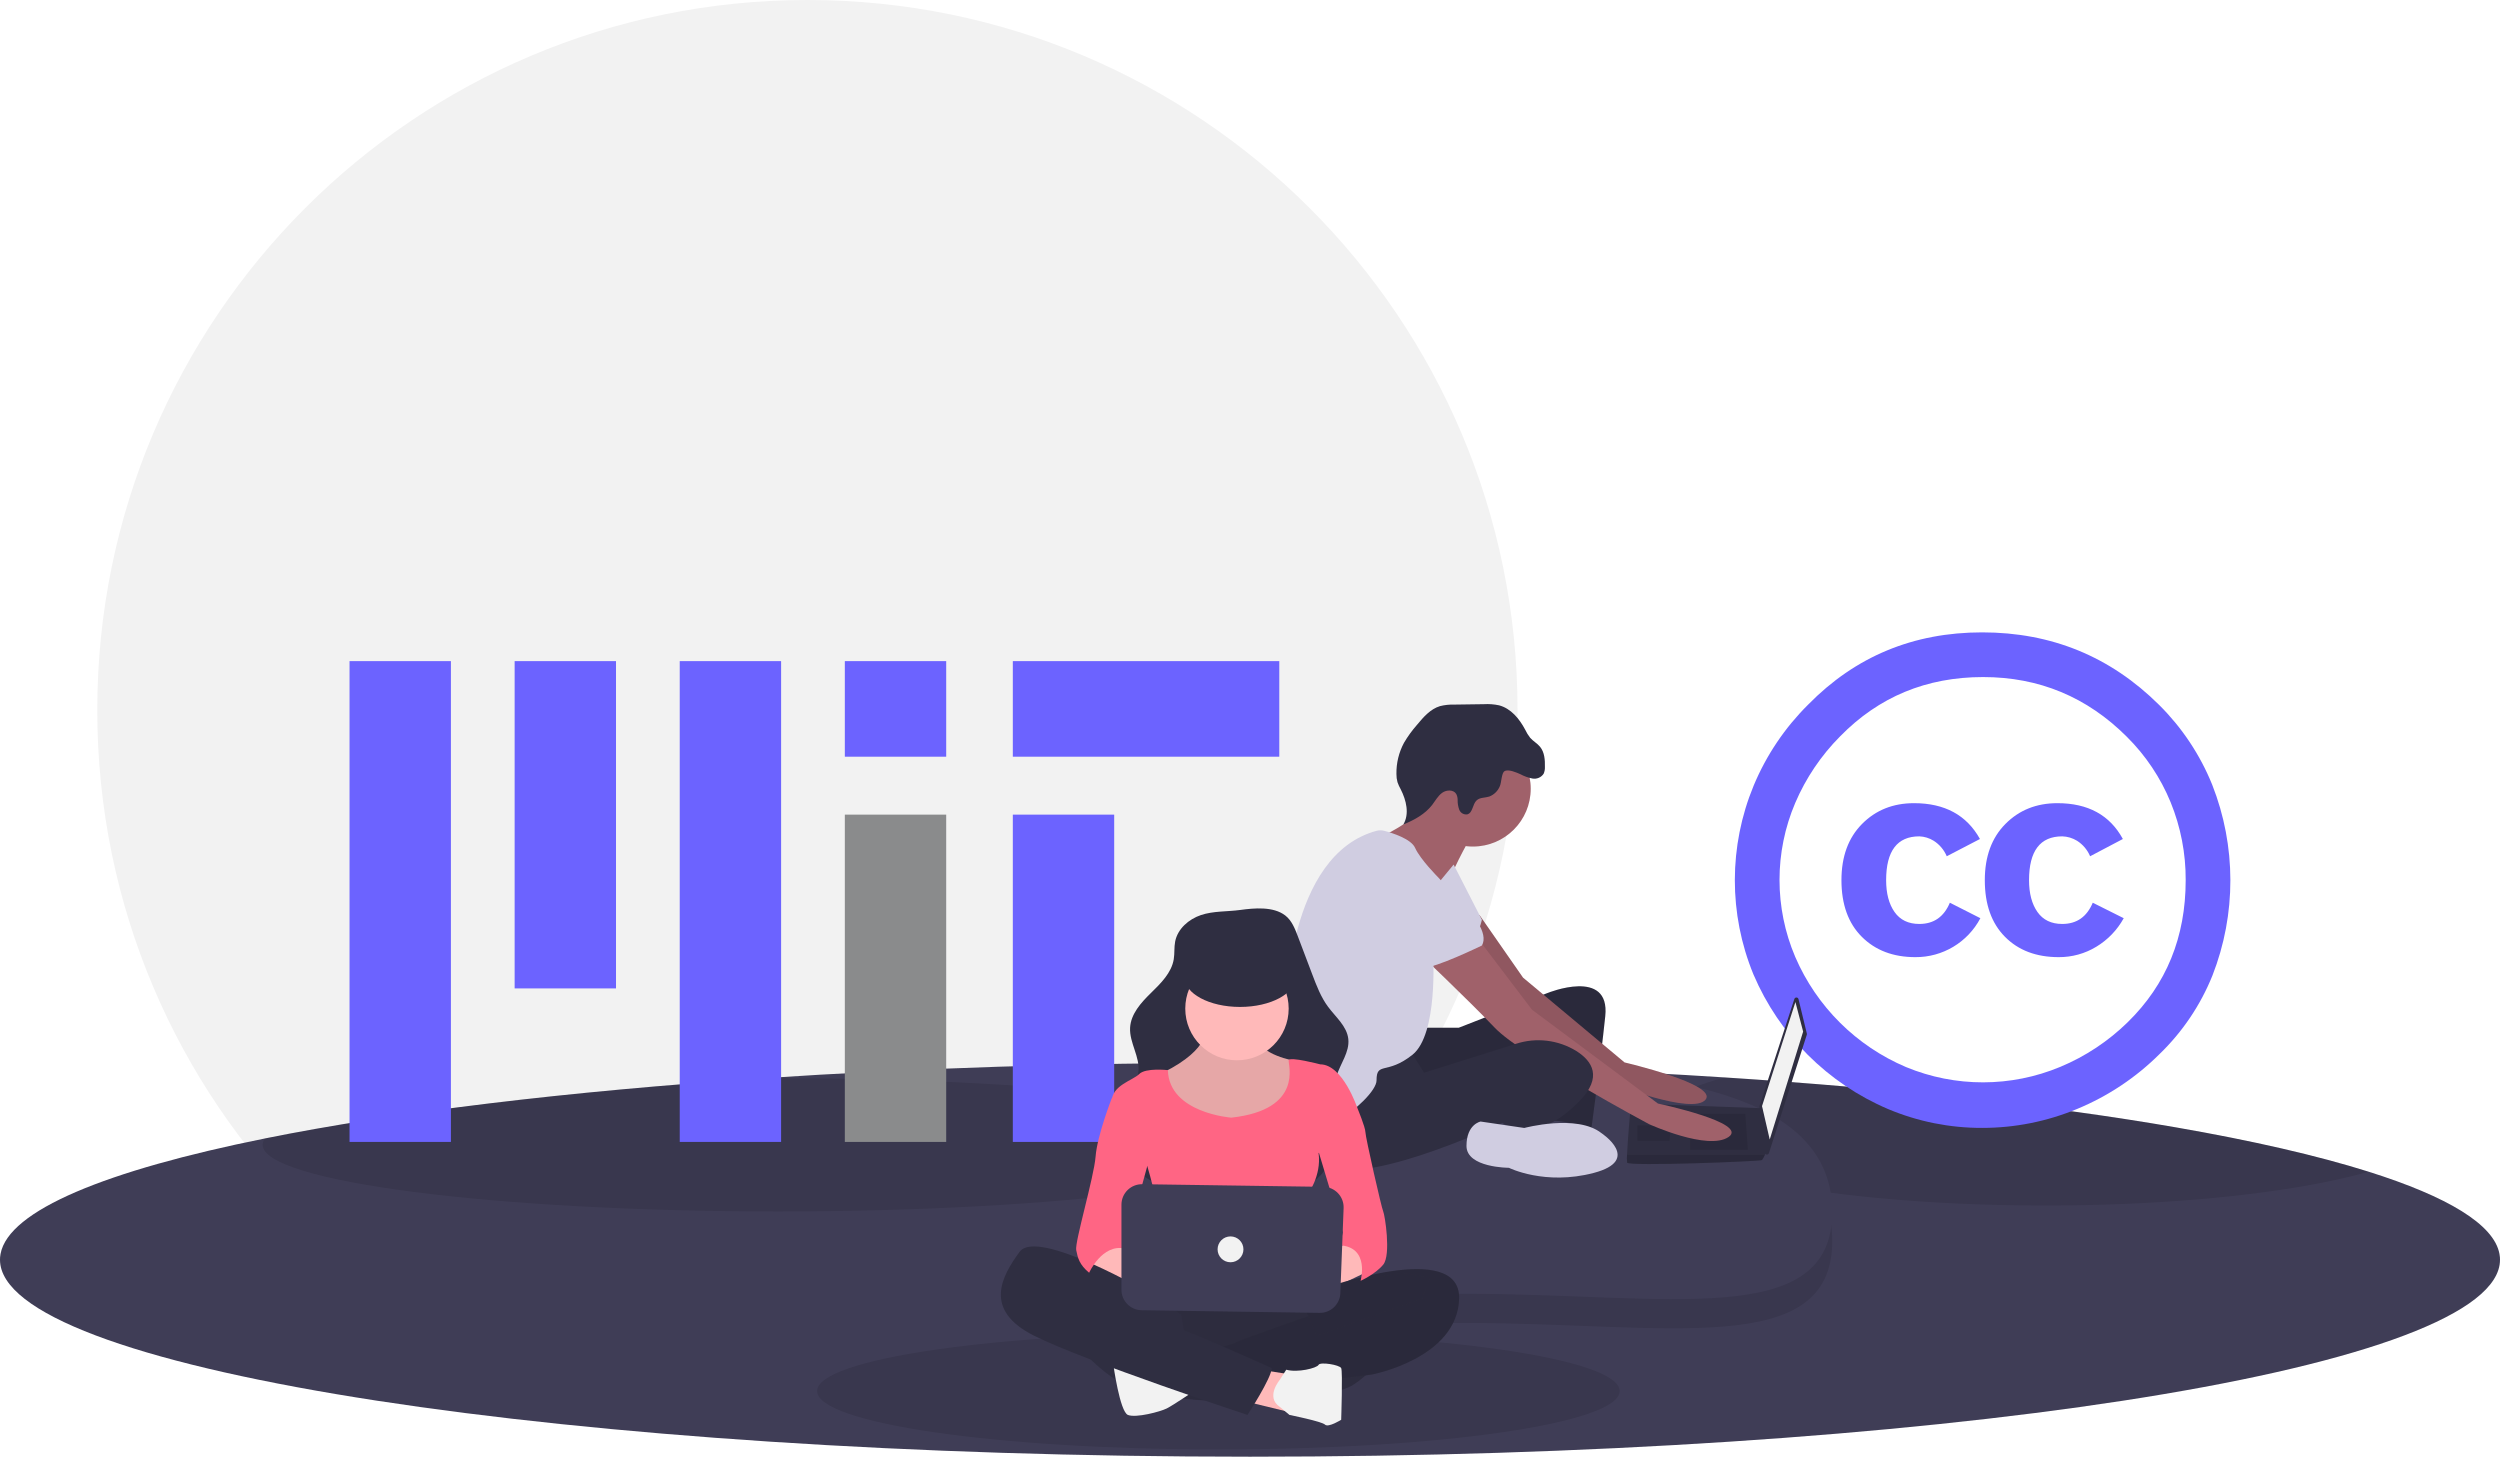
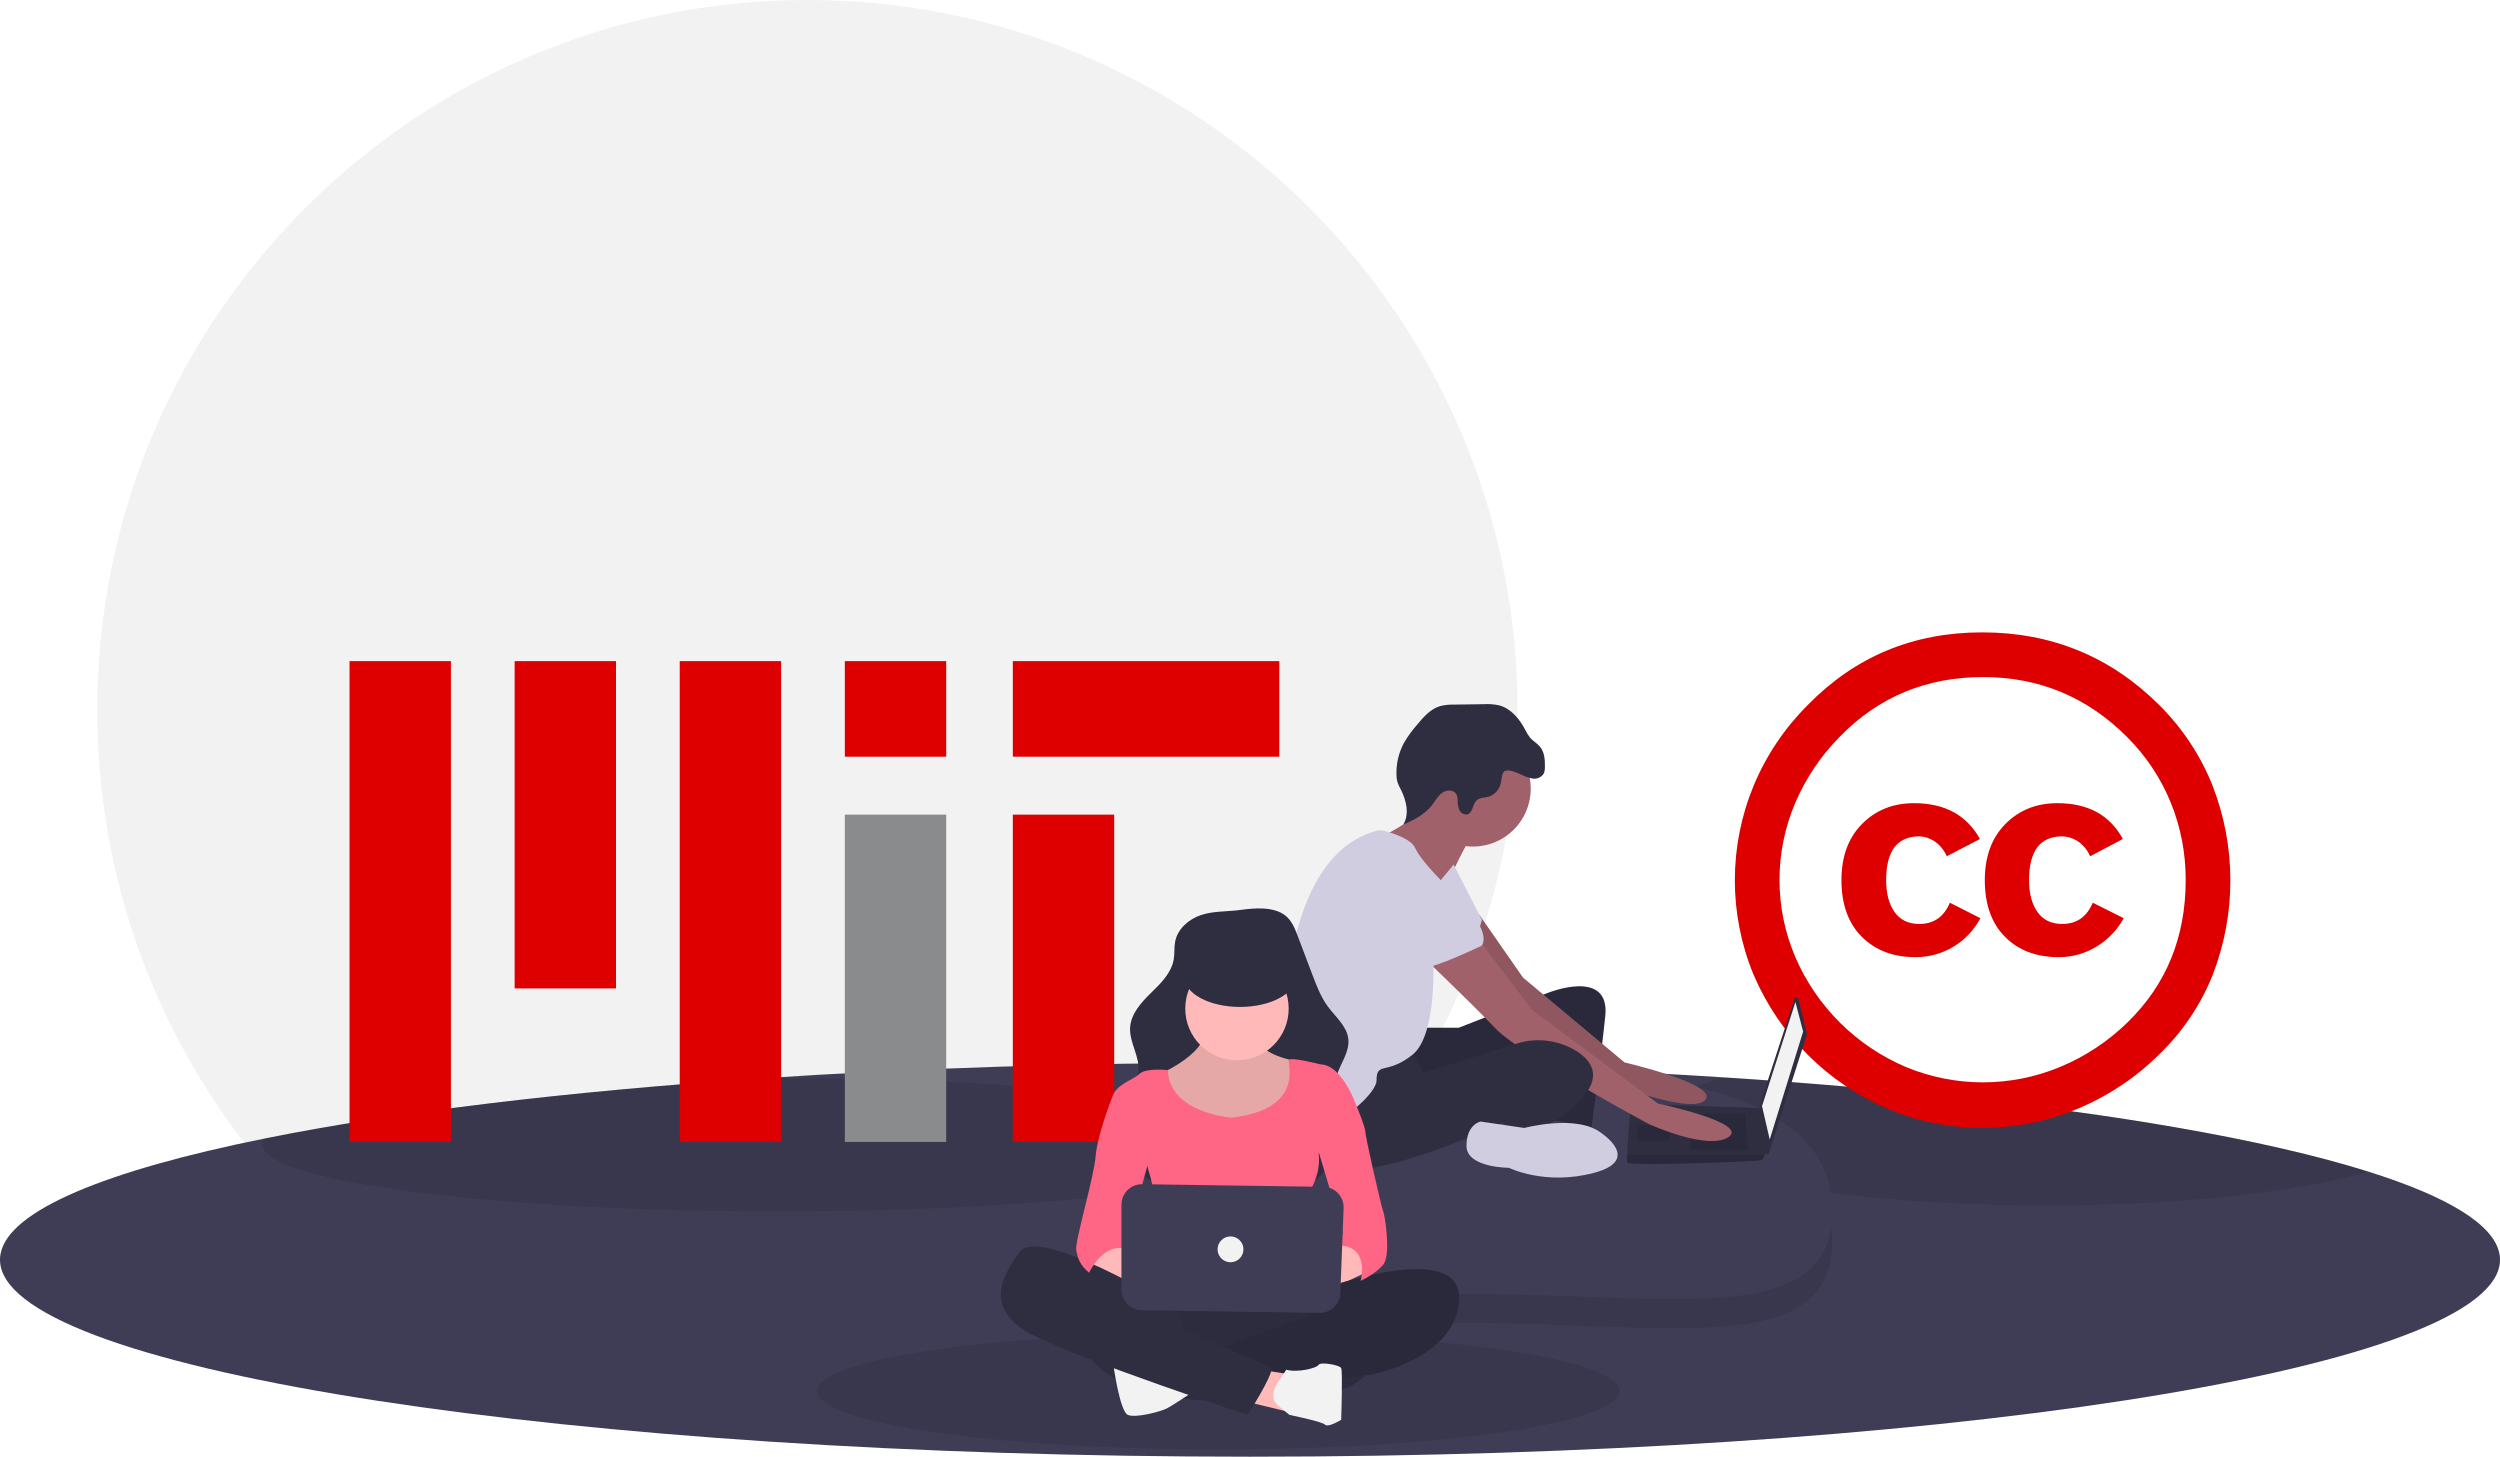
<svg xmlns="http://www.w3.org/2000/svg" id="a58ef234-55dd-4456-b368-278f056cc5c7" data-name="Layer 1" width="1028" height="598.997" viewBox="0 0 1028 598.997">
  <circle cx="332.005" cy="292.004" r="292.004" fill="#f2f2f2" />
  <path d="M1114,668.499a13.69,13.69,0,0,1-.17,2.12c-7.14,43.76-234.46,78.88-513.83,78.88s-506.69-35.12-513.83-78.88a13.675,13.675,0,0,1-.17-2.12c0-.2,0-.41.02-.61,0-.11.01-.21.01-.32a.489.489,0,0,0,.01-.12c.04-.45.1-.88.18-1.32,3.26-17.89,43.35-34.33,108.74-47.5,53.48-10.77,123.89-19.36,204.93-24.76,61.5-4.1,129.12-6.37,200.11-6.37,57.12,0,112.06,1.47,163.38,4.17h.02q16.11.855,31.74,1.87c71.33,4.62,134.63,11.69,185.63,20.54,31.37,5.45,58.1,11.58,79.19,18.22h.01c32.46,10.23,51.6,21.7,53.81,33.83.08.44.14.87.18,1.32a.487.487,0,0,0,.01.12c0,.11.01.21.01.32C1114,668.089,1114,668.299,1114,668.499Z" transform="translate(-86 -150.5013)" fill="#3f3d56" />
  <ellipse cx="501" cy="571.997" rx="165" ry="24" opacity="0.1" />
  <path d="M1059.96,632.299c-5.77,1.65-12.27,3.18-19.4,4.58-29.36,5.78-69.42,9.33-113.53,9.33-49.28,0-93.45-4.43-123.38-11.44-24.84-5.82-39.88-13.39-39.88-21.7,0-7.3,11.64-14.06,31.37-19.53,71.33,4.62,134.63,11.69,185.63,20.54C1012.14,619.529,1038.87,625.659,1059.96,632.299Z" transform="translate(-86 -150.5013)" opacity="0.1" />
  <path d="M618,621.249c0,15.13-94.92,27.4-212,27.4s-212-12.27-212-27.4a4.372,4.372,0,0,1,.96-2.62c53.48-10.77,123.89-19.36,204.93-24.76q3.045-.015,6.11-.01C523.08,593.859,618,606.119,618,621.249Z" transform="translate(-86 -150.5013)" opacity="0.1" />
-   <rect x="416.472" y="334.975" width="41.685" height="134.584" fill="#6c63ff" />
-   <rect x="279.506" y="271.851" width="41.685" height="197.708" fill="#6c63ff" />
-   <rect x="143.73" y="271.851" width="41.685" height="197.708" fill="#6c63ff" />
-   <rect x="211.618" y="271.851" width="41.685" height="134.584" fill="#6c63ff" />
-   <rect x="347.393" y="271.851" width="41.685" height="39.303" fill="#6c63ff" />
+   <rect x="416.472" y="334.975" width="41.685" height="134.584" fill="#de0000" />
+   <rect x="279.506" y="271.851" width="41.685" height="197.708" fill="#de0000" />
+   <rect x="143.73" y="271.851" width="41.685" height="197.708" fill="#de0000" />
+   <rect x="211.618" y="271.851" width="41.685" height="134.584" fill="#de0000" />
+   <rect x="347.393" y="271.851" width="41.685" height="39.303" fill="#de0000" />
  <rect x="347.393" y="334.975" width="41.685" height="134.584" fill="#8a8b8c" />
-   <rect x="416.472" y="271.851" width="109.573" height="39.303" fill="#6c63ff" />
-   <path d="M901.062,410.53q42.748,0,72.774,29.839A97.983,97.983,0,0,1,995.668,473.208a107.346,107.346,0,0,1,.096,78.409,93.533,93.533,0,0,1-21.739,32.294,104.704,104.704,0,0,1-33.841,22.561,101.425,101.425,0,0,1-39.114,7.823,99.015,99.015,0,0,1-38.662-7.734A104.845,104.845,0,0,1,807.007,551.165a101.764,101.764,0,0,1,.089-77.594A102.307,102.307,0,0,1,829.565,440.185Q858.674,410.537,901.062,410.53Zm.369,18.377q-34.93,0-58.768,24.379A87.595,87.595,0,0,0,824.197,480.668a80.789,80.789,0,0,0,0,63.311,86.249,86.249,0,0,0,45.577,45.31,82.687,82.687,0,0,0,63.41-.089,87.995,87.995,0,0,0,27.741-18.374q23.831-23.287,23.828-58.405a83.659,83.659,0,0,0-6.186-32.02,81.465,81.465,0,0,0-18.002-26.929Q935.989,428.909,901.431,428.908Zm-1.277,66.591-13.649,7.097a14.006,14.006,0,0,0-5.365-6.368,12.087,12.087,0,0,0-5.916-1.818q-13.64,0-13.646,18.011,0,8.186,3.454,13.095,3.458,4.914,10.192,4.916,8.916,0,12.557-8.733l12.551,6.368a29.99,29.99,0,0,1-26.745,16.012q-13.644,0-22.016-8.37-8.367-8.367-8.367-23.284,0-14.557,8.46-23.105,8.458-8.549,21.38-8.552Q891.97,480.757,900.155,495.498Zm58.765,0-13.465,7.097a13.992,13.992,0,0,0-5.368-6.368,12.373,12.373,0,0,0-6.094-1.818q-13.644,0-13.649,18.011,0,8.186,3.458,13.095,3.453,4.914,10.192,4.916,8.907,0,12.548-8.733l12.735,6.368a31.277,31.277,0,0,1-11.274,11.736,29.398,29.398,0,0,1-15.464,4.276q-13.831,0-22.099-8.37-8.291-8.367-8.284-23.284,0-14.557,8.463-23.105,8.453-8.549,21.373-8.552Q950.912,480.757,958.919,495.498Z" transform="translate(-86 -150.5013)" fill="#6c63ff" />
+   <rect x="416.472" y="271.851" width="109.573" height="39.303" fill="#de0000" />
+   <path d="M901.062,410.53q42.748,0,72.774,29.839A97.983,97.983,0,0,1,995.668,473.208a107.346,107.346,0,0,1,.096,78.409,93.533,93.533,0,0,1-21.739,32.294,104.704,104.704,0,0,1-33.841,22.561,101.425,101.425,0,0,1-39.114,7.823,99.015,99.015,0,0,1-38.662-7.734A104.845,104.845,0,0,1,807.007,551.165a101.764,101.764,0,0,1,.089-77.594A102.307,102.307,0,0,1,829.565,440.185Q858.674,410.537,901.062,410.53Zm.369,18.377q-34.93,0-58.768,24.379A87.595,87.595,0,0,0,824.197,480.668a80.789,80.789,0,0,0,0,63.311,86.249,86.249,0,0,0,45.577,45.31,82.687,82.687,0,0,0,63.41-.089,87.995,87.995,0,0,0,27.741-18.374q23.831-23.287,23.828-58.405a83.659,83.659,0,0,0-6.186-32.02,81.465,81.465,0,0,0-18.002-26.929Q935.989,428.909,901.431,428.908Zm-1.277,66.591-13.649,7.097a14.006,14.006,0,0,0-5.365-6.368,12.087,12.087,0,0,0-5.916-1.818q-13.64,0-13.646,18.011,0,8.186,3.454,13.095,3.458,4.914,10.192,4.916,8.916,0,12.557-8.733l12.551,6.368a29.99,29.99,0,0,1-26.745,16.012q-13.644,0-22.016-8.37-8.367-8.367-8.367-23.284,0-14.557,8.46-23.105,8.458-8.549,21.38-8.552Q891.97,480.757,900.155,495.498Zm58.765,0-13.465,7.097a13.992,13.992,0,0,0-5.368-6.368,12.373,12.373,0,0,0-6.094-1.818q-13.644,0-13.649,18.011,0,8.186,3.458,13.095,3.453,4.914,10.192,4.916,8.907,0,12.548-8.733l12.735,6.368a31.277,31.277,0,0,1-11.274,11.736,29.398,29.398,0,0,1-15.464,4.276q-13.831,0-22.099-8.37-8.291-8.367-8.284-23.284,0-14.557,8.463-23.105,8.453-8.549,21.373-8.552Q950.912,480.757,958.919,495.498Z" transform="translate(-86 -150.5013)" fill="#de0000" />
  <path d="M839.417,660.837c0,48.737-67.934,33.663-151.113,33.663s-150.104,15.075-150.104-33.663,67.925-59.337,151.104-59.337S839.417,612.099,839.417,660.837Z" transform="translate(-86 -150.5013)" opacity="0.1" />
  <path d="M839.417,648.837c0,48.737-67.934,33.663-151.113,33.663s-150.104,15.075-150.104-33.663,67.925-59.337,151.104-59.337S839.417,600.099,839.417,648.837Z" transform="translate(-86 -150.5013)" fill="#3f3d56" />
  <path d="M825.542,561.343l3.434,14.164a.885.885,0,0,1-.017.478l-15.575,48.673a.885.885,0,0,1-1.722-.17l-2.155-18.961a.885.885,0,0,1,.038-.374l14.297-43.876A.885.885,0,0,1,825.542,561.343Z" transform="translate(-86 -150.5013)" fill="#2f2e41" />
  <polygon points="738.278 412.038 741.449 424.19 727.711 468.572 724.541 454.835 738.278 412.038" fill="#f2f2f2" />
  <path d="M755.064,628.584c.528,1.585,54.949-.528,55.477-1.057a11.469,11.469,0,0,0,1.162-2.113c.497-1.057.951-2.113.951-2.113l-2.113-17.108L756.649,604.279s-1.347,14.498-1.622,21.134A15.853,15.853,0,0,0,755.064,628.584Z" transform="translate(-86 -150.5013)" fill="#2f2e41" />
  <polygon points="717.673 458.005 718.729 472.799 694.953 472.799 694.953 458.005 717.673 458.005" opacity="0.1" />
  <polygon points="687.028 462.76 687.17 462.732 686.5 469.1 673.291 469.1 673.291 462.76 687.028 462.76" opacity="0.1" />
  <path d="M755.064,628.584c.528,1.585,54.949-.528,55.477-1.057a11.469,11.469,0,0,0,1.162-2.113H755.027A15.853,15.853,0,0,0,755.064,628.584Z" transform="translate(-86 -150.5013)" opacity="0.1" />
  <path d="M671.055,573.106h14.794l36.457-14.266s25.889-10.567,23.776,9.51S740.27,615.375,740.27,615.375s-11.624-5.284-17.964-3.698-2.113-32.23-2.113-32.23-51.779,24.833-56.534,21.663-5.812-25.361-5.812-25.361Z" transform="translate(-86 -150.5013)" fill="#2f2e41" />
  <path d="M671.055,573.106h14.794l36.457-14.266s25.889-10.567,23.776,9.51S740.27,615.375,740.27,615.375s-11.624-5.284-17.964-3.698-2.113-32.23-2.113-32.23-51.779,24.833-56.534,21.663-5.812-25.361-5.812-25.361Z" transform="translate(-86 -150.5013)" opacity="0.1" />
  <path d="M694.363,526.777l17.904,25.723,41.74,34.871s38.57,8.982,33.286,15.322-37.513-6.34-37.513-6.34S701.7,561.483,700.115,558.841s-19.021-27.474-19.021-27.474Z" transform="translate(-86 -150.5013)" fill="#a0616a" />
  <path d="M694.363,526.777l17.904,25.723,41.74,34.871s38.57,8.982,33.286,15.322-37.513-6.34-37.513-6.34S701.7,561.483,700.115,558.841s-19.021-27.474-19.021-27.474Z" transform="translate(-86 -150.5013)" opacity="0.1" />
  <circle cx="605.661" cy="324.331" r="23.776" fill="#a0616a" />
  <path d="M690.076,495.967s-7.925,13.737-9.51,21.134-23.776-14.794-23.776-14.794l-2.906-7.661s20.87-9.775,19.285-17.7S690.076,495.967,690.076,495.967Z" transform="translate(-86 -150.5013)" fill="#a0616a" />
  <path d="M683.736,506.005l11.624,22.719s-2.642,11.095-6.869,12.152-22.191-13.737-22.191-13.737Z" transform="translate(-86 -150.5013)" fill="#d0cde1" />
  <path d="M694.303,537.178l21.663,28.531,51.779,38.57s37.513,7.925,29.06,13.737-32.758-5.284-32.758-5.284-52.307-28.003-63.403-39.627-31.701-31.173-31.701-31.173Z" transform="translate(-86 -150.5013)" fill="#a0616a" />
  <path d="M665.244,581.56l6.34,10.039,37.839-11.905a29.751,29.751,0,0,1,24.771,2.989c6.604,4.161,10.831,10.765,1.321,20.54-19.021,19.549-31.701,8.982-31.701,8.982s-63.931,30.116-74.498,15.322-11.095-22.191-11.095-22.191S658.903,579.975,665.244,581.56Z" transform="translate(-86 -150.5013)" fill="#2f2e41" />
  <path d="M744.497,616.432s16.907,11.095-3.17,16.379-34.871-2.113-34.871-2.113-17.436,0-17.436-8.982,5.812-10.039,5.812-10.039l17.964,2.642S734.458,608.506,744.497,616.432Z" transform="translate(-86 -150.5013)" fill="#d0cde1" />
  <path d="M711.166,468.851a17.728,17.728,0,0,0,4.982,1.785,4.548,4.548,0,0,0,4.595-1.969,6.181,6.181,0,0,0,.522-2.795c.064-2.901-.146-6.038-1.985-8.283-1.17-1.429-2.878-2.33-4.089-3.724a17.598,17.598,0,0,1-2.067-3.378c-2.356-4.424-5.843-8.676-10.69-9.951a23.183,23.183,0,0,0-6.24-.477l-12.206.172a21.251,21.251,0,0,0-5.872.632c-3.929,1.188-6.789,4.492-9.409,7.651a47.851,47.851,0,0,0-5.396,7.448,26.133,26.133,0,0,0-3.098,12.804,11.98,11.98,0,0,0,.439,3.388,18.801,18.801,0,0,0,1.332,2.925c2.289,4.496,3.648,10.112,1.07,14.449,4.478-1.829,8.909-4.228,11.863-8.058,1.321-1.714,2.358-3.72,4.119-4.977s4.631-1.367,5.761.479a5.163,5.163,0,0,1,.583,2.418,11.084,11.084,0,0,0,.668,4.081,3.058,3.058,0,0,0,3.322,1.896c2.3-.648,2.08-4.179,3.852-5.782,1.346-1.218,3.422-.985,5.15-1.538a7.643,7.643,0,0,0,4.387-4.321c.655-1.468.645-5.31,1.884-6.105C706.194,466.625,709.726,468.21,711.166,468.851Z" transform="translate(-86 -150.5013)" fill="#2f2e41" />
  <path d="M651.996,492.139a6.271,6.271,0,0,1,3.264.008c3.392.911,10.995,3.321,12.625,6.989,2.113,4.755,9.51,12.152,9.51,12.152s10.039,10.039,7.925,16.907-10.039,14.794-10.039,14.794,2.113,32.758-8.454,41.212-14.794,2.642-14.794,10.567-32.758,32.758-39.098,17.436c0,0,3.17-28.531,2.113-38.57C614.008,563.741,615.533,502.011,651.996,492.139Z" transform="translate(-86 -150.5013)" fill="#d0cde1" />
  <path d="M668.942,505.477s32.23,23.776,26.418,33.815c0,0-19.549,9.51-23.776,8.982s-20.606-19.021-24.833-20.606S640.411,497.552,668.942,505.477Z" transform="translate(-86 -150.5013)" fill="#d0cde1" />
  <path d="M579.811,526.783c-5.013,1.693-9.554,5.652-10.58,10.843-.476,2.406-.184,4.907-.585,7.327-.929,5.612-5.334,9.897-9.396,13.878s-8.258,8.606-8.555,14.286c-.325,6.22,4.186,12.047,3.406,18.226-.907,7.179-8.489,11.831-10.364,18.82-1.252,4.667.282,9.694,2.805,13.815,4.809,7.852,13.028,13.183,21.781,16.041s18.075,3.459,27.282,3.556c11.211.117,23.383-.845,31.806-8.244a25.48,25.48,0,0,0,8.459-16.588c.8-8.571-2.777-17.426-.31-25.673,1.553-5.19,5.447-9.93,4.866-15.316-.568-5.266-5.168-8.999-8.323-13.253-2.946-3.972-4.734-8.663-6.486-13.288l-5.995-15.824c-1.178-3.111-2.473-6.382-5.099-8.424-4.917-3.822-12.822-3.071-18.572-2.283C590.619,525.412,584.94,525.051,579.811,526.783Z" transform="translate(-86 -150.5013)" fill="#2f2e41" />
  <path d="M581.688,572.877s2.657,8.637-17.274,18.602,1.993,20.595,1.993,20.595l23.253,5.315s23.917-3.322,26.575-7.308,7.308-17.274,5.979-19.267a31.061,31.061,0,0,0-3.322-3.986s-15.945-2.657-15.281-9.966S581.688,572.877,581.688,572.877Z" transform="translate(-86 -150.5013)" fill="#ffb9b9" />
  <path d="M581.688,572.877s2.657,8.637-17.274,18.602,1.993,20.595,1.993,20.595l23.253,5.315s23.917-3.322,26.575-7.308,7.308-17.274,5.979-19.267a31.061,31.061,0,0,0-3.322-3.986s-15.945-2.657-15.281-9.966S581.688,572.877,581.688,572.877Z" transform="translate(-86 -150.5013)" opacity="0.1" />
  <circle cx="508.643" cy="414.736" r="21.26" fill="#ffb9b9" />
  <path d="M592.318,610.082s-25.604-1.872-26.089-19.539c0,0-9.122-1.057-11.78,1.601s-11.294,4.651-11.294,11.294,14.616,26.575,14.616,26.575,7.972,26.575,4.651,31.225-3.986,16.609-3.986,16.609,33.218-2.657,38.533,0,26.575,2.657,27.904,0-1.329-35.876-1.329-35.876,5.979-7.972,4.651-17.274L644.139,606.096s-5.979-17.938-15.281-17.938c0,0-12.623-3.322-12.955-1.661S622.215,606.76,592.318,610.082Z" transform="translate(-86 -150.5013)" fill="#ff6584" />
  <path d="M532.525,668.547s5.979,9.301,21.26,11.294,17.938-3.322,16.609-4.651-17.274-7.308-17.274-7.308l-9.301-7.308Z" transform="translate(-86 -150.5013)" fill="#ffb9b9" />
  <path d="M641.481,660.574l-17.274,9.966s-22.589-1.329-13.952,5.315,24.582,3.986,24.582,3.986l15.281-7.308Z" transform="translate(-86 -150.5013)" fill="#ffb9b9" />
  <path d="M555.113,677.848s-15.945,39.198,3.322,45.177,72.416,4.651,84.375-3.322,15.281-18.602,13.287-21.924-15.281-12.623-24.582-13.287S555.113,677.848,555.113,677.848Z" transform="translate(-86 -150.5013)" fill="#2f2e41" />
  <path d="M555.113,677.848s-15.945,39.198,3.322,45.177,72.416,4.651,84.375-3.322,15.281-18.602,13.287-21.924-15.281-12.623-24.582-13.287S555.113,677.848,555.113,677.848Z" transform="translate(-86 -150.5013)" opacity="0.05" />
  <path d="M630.378,680.283s56.281-20.373,55.617,4.208-35.876,31.225-35.876,31.225l-10.63,1.329-58.465,1.993s1.993-10.63-2.657-11.959c0,0,15.281-3.986,15.945-4.651s38.533-13.952,41.191-14.616,10.63-5.979,16.609-5.315c0,0,6.644-5.315,13.952-3.986l-20.595,1.329Z" transform="translate(-86 -150.5013)" fill="#2f2e41" />
  <path d="M630.378,680.283s56.281-20.373,55.617,4.208-35.876,31.225-35.876,31.225l-10.63,1.329-58.465,1.993s1.993-10.63-2.657-11.959c0,0,15.281-3.986,15.945-4.651s38.533-13.952,41.191-14.616,10.63-5.979,16.609-5.315c0,0,6.644-5.315,13.952-3.986l-20.595,1.329Z" transform="translate(-86 -150.5013)" opacity="0.1" />
  <polygon points="534.434 533.081 541.53 549.271 584.714 533.99 588.036 525.354 576.741 523.36 554.035 527.347 544.187 530.004 534.434 533.081" fill="#2f2e41" />
  <polygon points="534.434 533.081 541.53 549.271 584.714 533.99 588.036 525.354 576.741 523.36 554.035 527.347 544.187 530.004 534.434 533.081" opacity="0.1" />
  <path d="M528.538,703.094s12.623,15.945,27.239,19.931,22.589-1.329,22.589-1.329L573.716,703.094l-1.993-11.959L563.086,685.156l-17.274-7.972-20.595-6.644s-8.637-1.329-8.637,0,7.972,21.26,7.972,21.26Z" transform="translate(-86 -150.5013)" fill="#2f2e41" />
  <path d="M543.819,711.731s2.657,19.267,5.979,20.595,13.287-1.329,15.945-2.657,11.691-7.459,11.691-7.459S545.812,710.402,543.819,711.731Z" transform="translate(-86 -150.5013)" fill="#f2f2f2" />
  <polygon points="518.277 563.223 530.9 565.216 529.571 580.496 511.964 576.22 518.277 563.223" fill="#ffb9b9" />
  <path d="M612.186,717.977s-5.916,7.042.063,11.028l3.986,3.322s13.287,2.657,14.616,3.986,6.644-1.993,6.644-1.993.664-19.931,0-21.26-8.637-2.657-9.301-1.329-8.637,3.322-13.287,1.993Z" transform="translate(-86 -150.5013)" fill="#f2f2f2" />
  <path d="M559.099,682.499s-46.506-27.239-53.814-17.274-15.281,23.917,5.979,34.547,87.697,32.554,87.697,32.554,9.966-15.281,9.966-19.267c0,0-35.212-15.945-41.191-17.274s-29.897-16.609-33.219-17.938-7.972-5.315-7.972-5.315Z" transform="translate(-86 -150.5013)" fill="#2f2e41" />
  <path d="M545.812,600.117l-2.657,1.993s-5.979,15.281-6.644,23.917-8.637,35.212-7.972,38.533,1.329,5.979,5.315,9.301c0,0,5.315-11.959,14.616-9.966l11.294-41.191Z" transform="translate(-86 -150.5013)" fill="#ff6584" />
  <path d="M638.824,600.117l5.315,5.979s3.322,7.972,3.322,9.966,6.644,31.225,7.308,32.554,3.322,17.938,0,21.924-9.301,6.644-9.301,6.644,3.986-13.952-8.637-14.616l1.329-5.315-11.959-39.862Z" transform="translate(-86 -150.5013)" fill="#ff6584" />
  <path d="M547.141,645.858v34.995a8.413,8.413,0,0,0,8.289,8.413l73.185,1.084a8.413,8.413,0,0,0,8.532-8.089l1.346-34.999a8.413,8.413,0,0,0-8.285-8.736l-74.531-1.08A8.413,8.413,0,0,0,547.141,645.858Z" transform="translate(-86 -150.5013)" fill="#3f3d56" />
  <ellipse cx="509.89" cy="401.732" rx="22.884" ry="12.322" fill="#2f2e41" />
  <circle cx="505.986" cy="513.727" r="5.315" fill="#f2f2f2" />
</svg>
